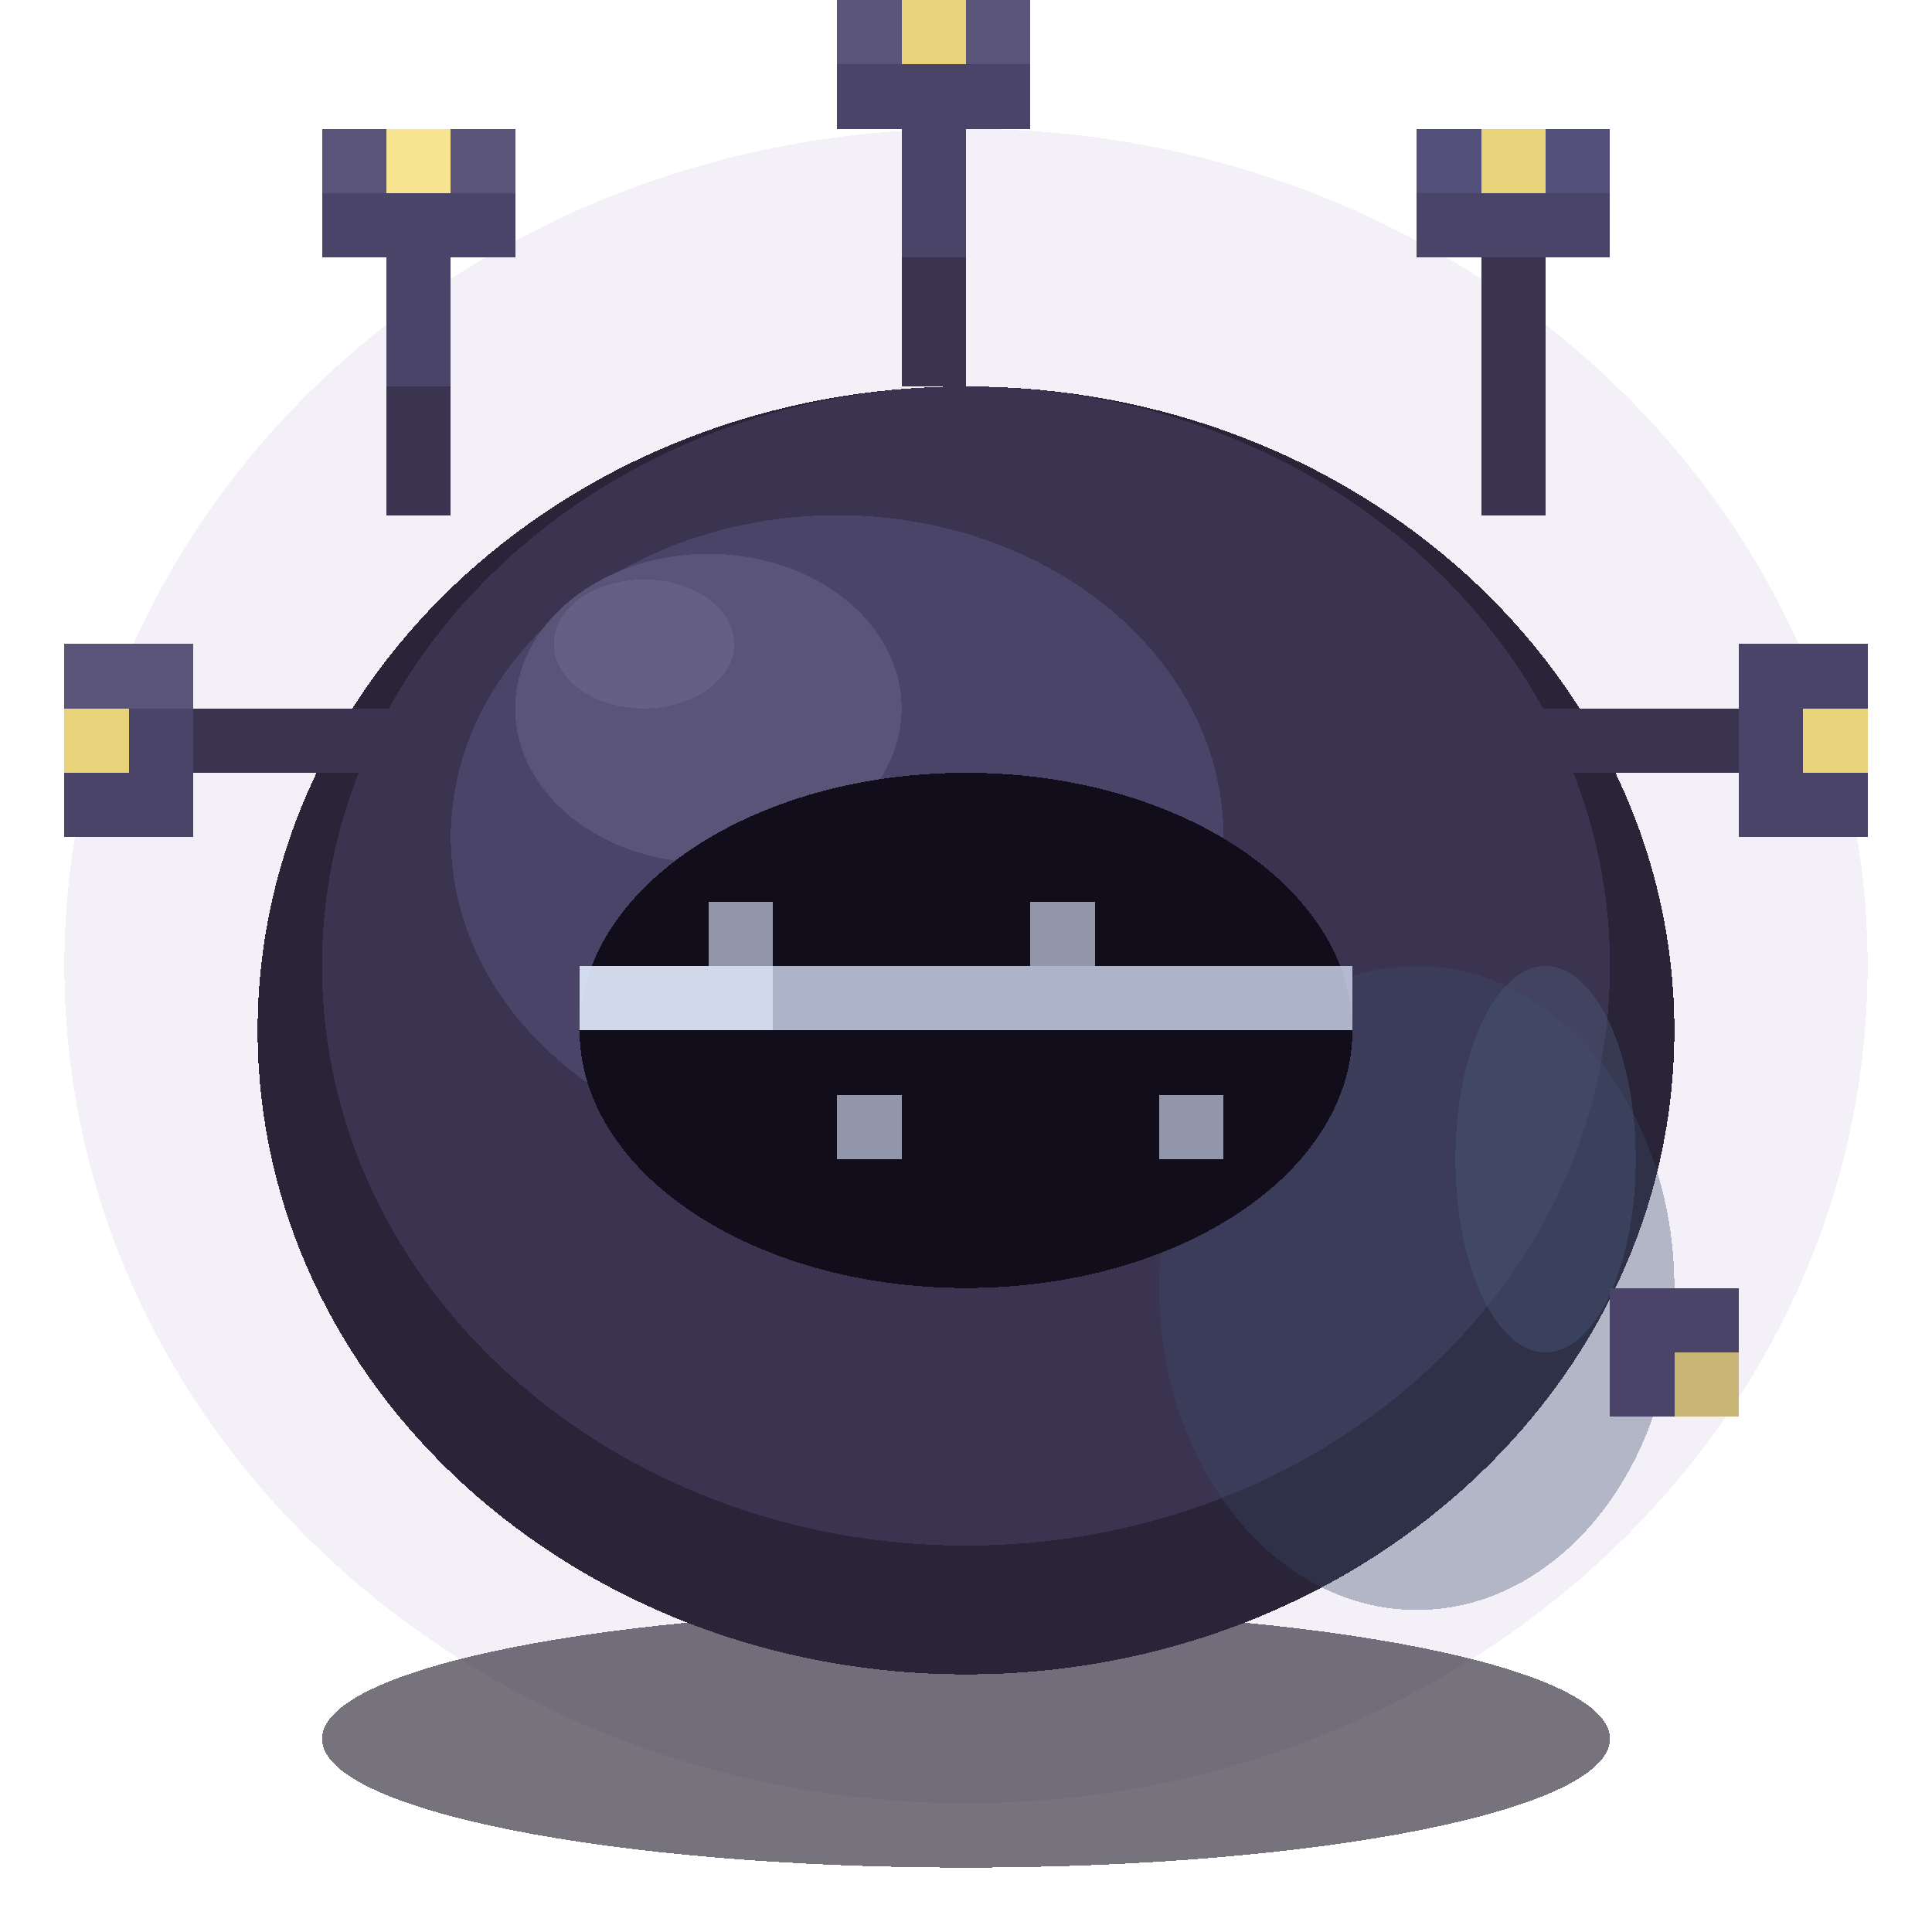
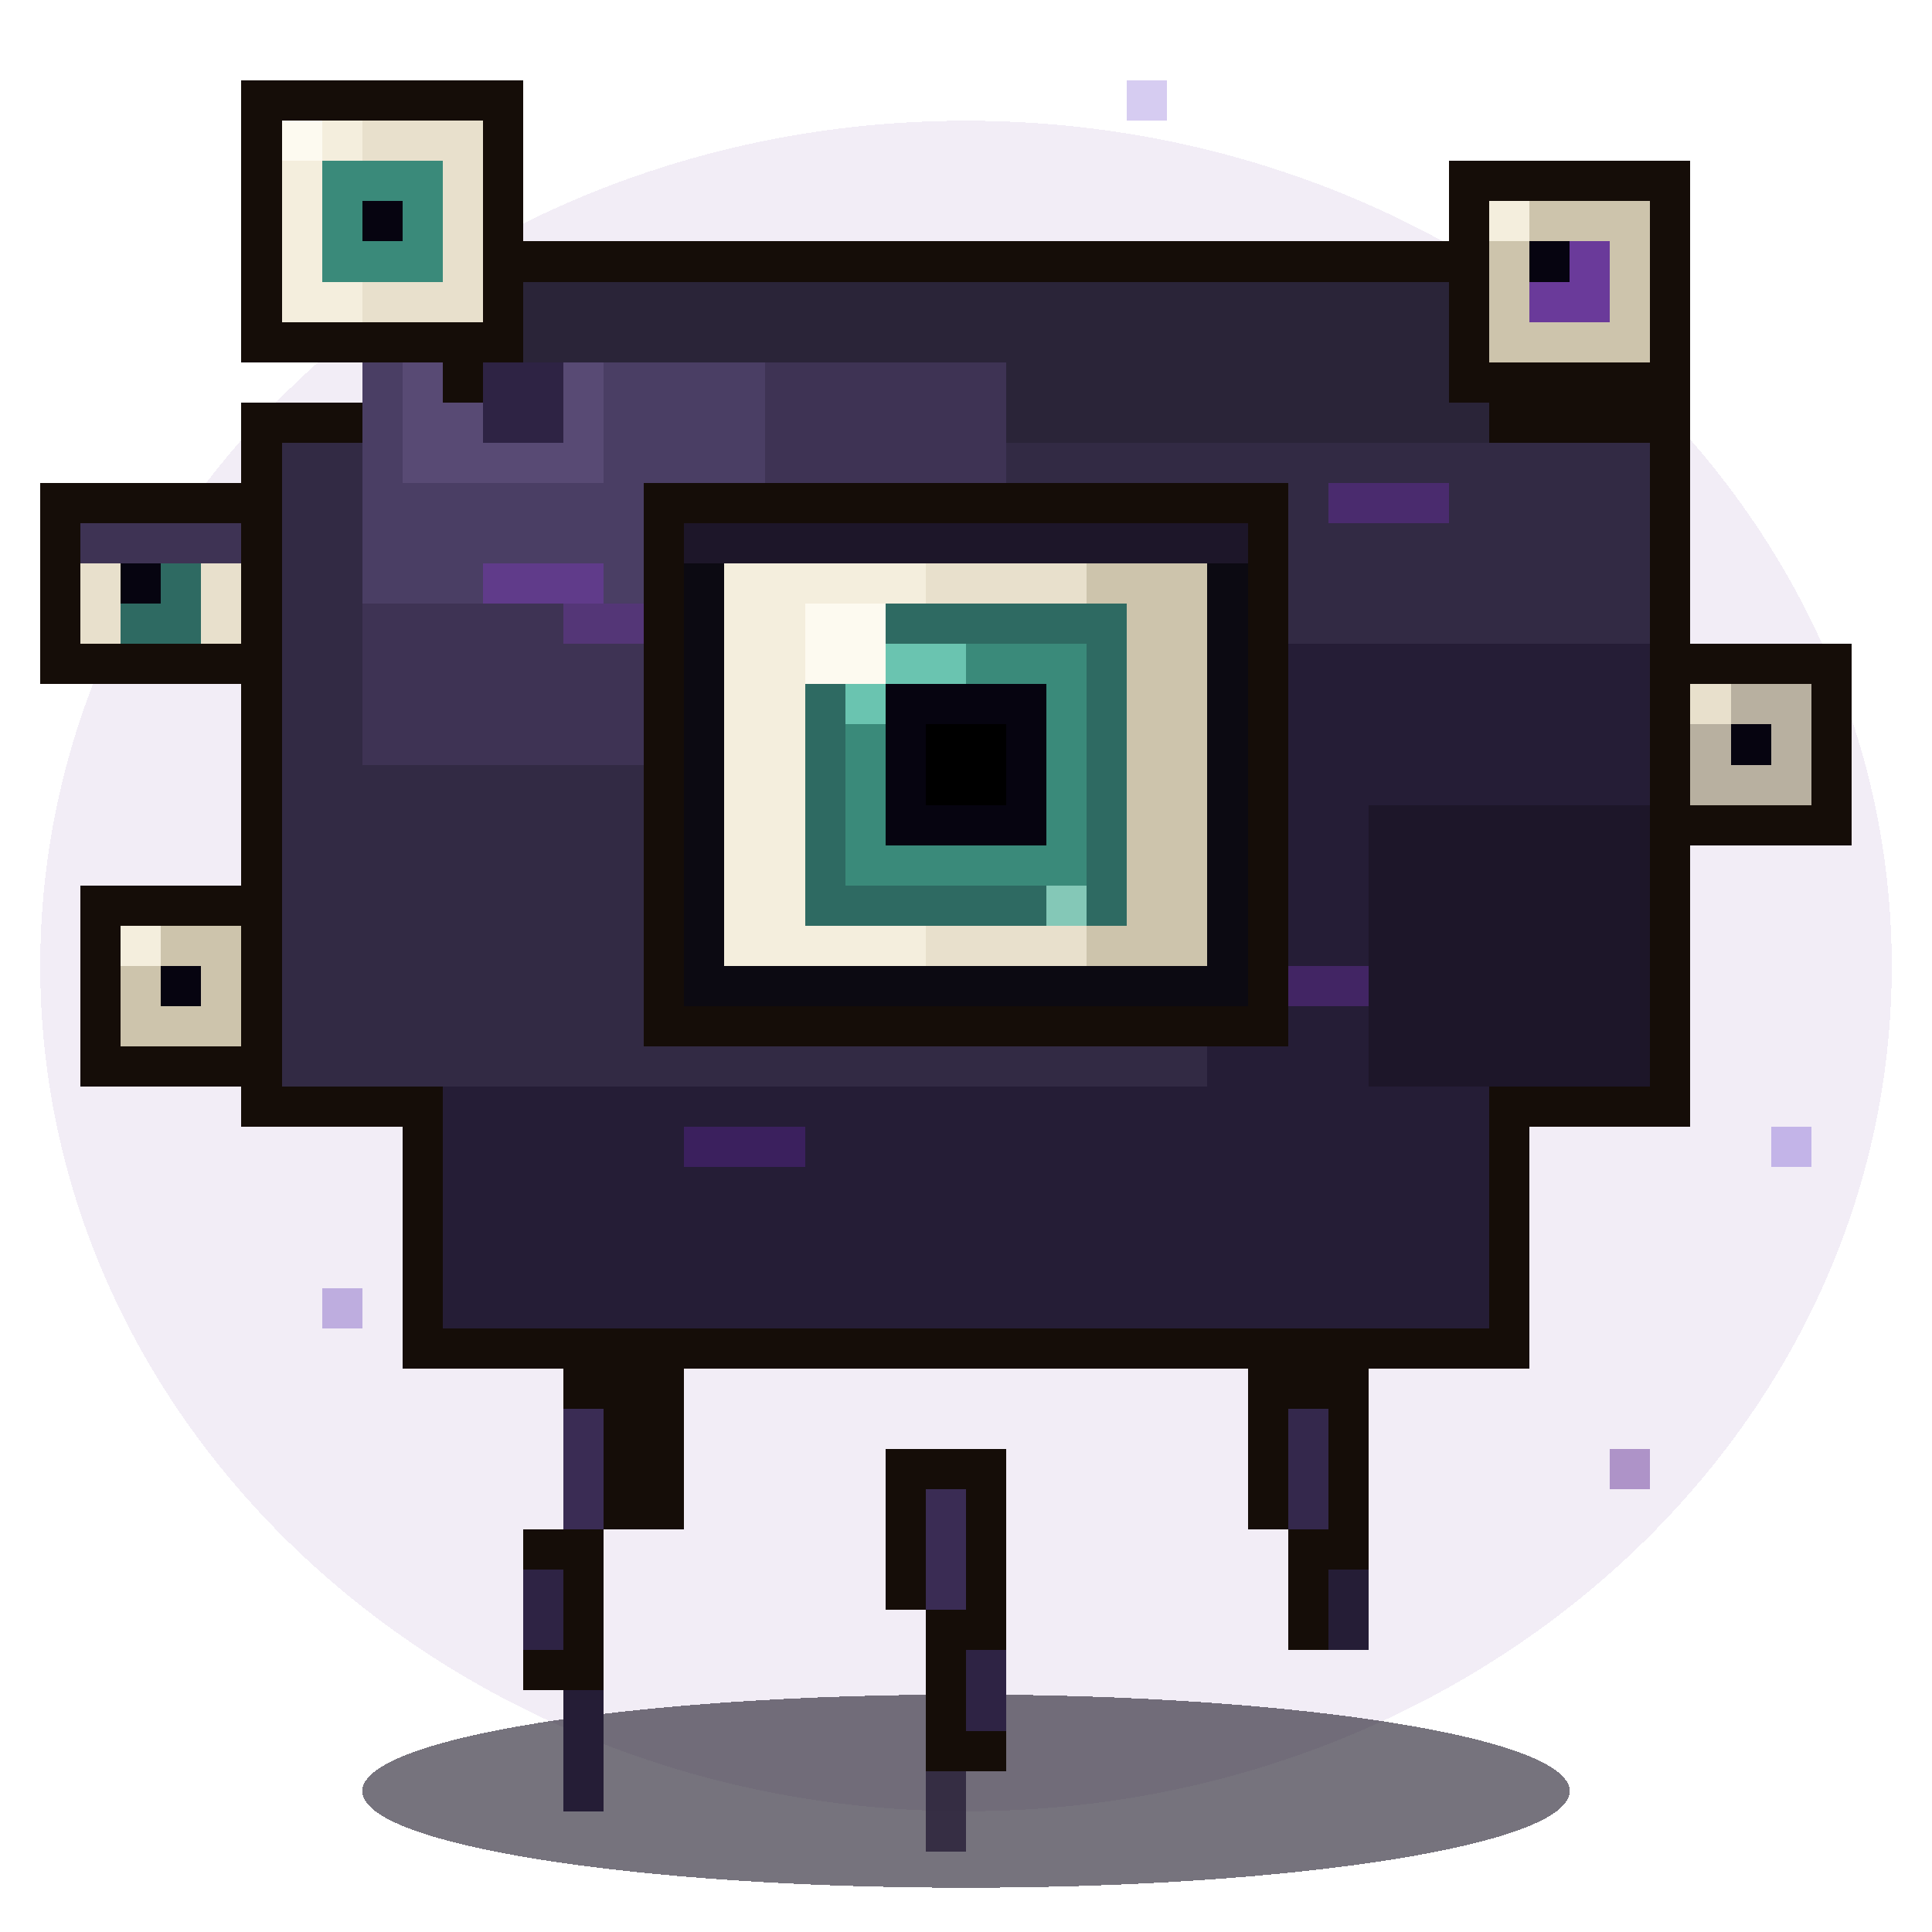
- <svg xmlns="http://www.w3.org/2000/svg" viewBox="0 0 30 30" shape-rendering="crispEdges" preserveAspectRatio="xMidYMax meet" aria-label="The Hollow Gaze">
-   <ellipse cx="15" cy="15" rx="14" ry="13" fill="#6a3a9a" opacity="0.08" />
-   <ellipse cx="15" cy="27" rx="10" ry="2" fill="#1a1626" opacity="0.6" />
-   <ellipse cx="15" cy="16" rx="11" ry="10" fill="#2a2438" />
-   <ellipse cx="15" cy="15" rx="10" ry="9" fill="#3a3450" />
-   <ellipse cx="13" cy="13" rx="6" ry="5" fill="#4a4468" />
-   <ellipse cx="11" cy="11" rx="3" ry="2.4" fill="#5a5478" />
-   <ellipse cx="10" cy="10" rx="1.4" ry="1" fill="#6a6488" opacity="0.7" />
-   <ellipse cx="22" cy="20" rx="4" ry="5" fill="#3a4a6a" opacity="0.35" />
-   <ellipse cx="24" cy="18" rx="1.4" ry="3" fill="#4a5a7a" opacity="0.4" />
-   <ellipse cx="15" cy="16" rx="6" ry="4" fill="#15101e" />
-   <ellipse cx="15" cy="16" rx="6" ry="4" fill="#0e0a16" opacity="0.5" />
-   <rect x="9" y="15" width="12" height="1" fill="#c8d0e8" opacity="0.85" />
-   <rect x="9" y="15" width="3" height="1" fill="#e8f0ff" opacity="0.6" />
-   <rect x="11" y="14" width="1" height="1" fill="#c8d0e8" opacity="0.7" />
-   <rect x="13" y="17" width="1" height="1" fill="#c8d0e8" opacity="0.7" />
-   <rect x="16" y="14" width="1" height="1" fill="#c8d0e8" opacity="0.7" />
-   <rect x="18" y="17" width="1" height="1" fill="#c8d0e8" opacity="0.7" />
-   <rect x="6" y="3" width="1" height="5" fill="#3a3450" />
-   <rect x="6" y="3" width="1" height="3" fill="#4a4468" />
-   <rect x="5" y="2" width="3" height="2" fill="#4a4468" />
-   <rect x="5" y="2" width="3" height="1" fill="#5a5478" />
-   <rect x="6" y="2" width="1" height="1" fill="#e8d27a" />
-   <rect x="6" y="2" width="1" height="1" fill="#fff0a0" opacity="0.6" />
-   <rect x="14" y="1" width="1" height="5" fill="#3a3450" />
-   <rect x="14" y="1" width="1" height="3" fill="#4a4468" />
-   <rect x="13" y="0" width="3" height="2" fill="#4a4468" />
-   <rect x="13" y="0" width="3" height="1" fill="#5a5478" />
-   <rect x="14" y="0" width="1" height="1" fill="#e8d27a" />
-   <rect x="23" y="3" width="1" height="5" fill="#3a3450" />
-   <rect x="22" y="2" width="3" height="2" fill="#4a4468" />
-   <rect x="22" y="2" width="3" height="1" fill="#52507a" />
-   <rect x="23" y="2" width="1" height="1" fill="#e8d27a" />
-   <rect x="2" y="11" width="5" height="1" fill="#3a3450" />
-   <rect x="1" y="10" width="2" height="3" fill="#4a4468" />
-   <rect x="1" y="10" width="2" height="1" fill="#5a5478" />
-   <rect x="1" y="11" width="1" height="1" fill="#e8d27a" />
-   <rect x="23" y="11" width="5" height="1" fill="#3a3450" />
-   <rect x="27" y="10" width="2" height="3" fill="#4a4468" />
-   <rect x="28" y="11" width="1" height="1" fill="#e8d27a" />
-   <rect x="25" y="20" width="2" height="2" fill="#4a4468" />
-   <rect x="26" y="21" width="1" height="1" fill="#e8d27a" opacity="0.8" />
+ <svg xmlns="http://www.w3.org/2000/svg" viewBox="0 0 48 48" shape-rendering="crispEdges" preserveAspectRatio="xMidYMax meet" aria-label="The Hollow Gaze">
+   <ellipse cx="24" cy="24" rx="23" ry="21" fill="#6a3a9a" opacity="0.09" />
+   <ellipse cx="24" cy="44.5" rx="15" ry="2.4" fill="#1a1626" opacity="0.6" />
+   <rect x="14" y="34" width="3" height="4" fill="#150d08" />
+   <rect x="13" y="38" width="2" height="4" fill="#150d08" />
+   <rect x="14" y="42" width="1" height="3" fill="#251d36" />
+   <rect x="14" y="35" width="1" height="3" fill="#3a2c54" />
+   <rect x="13" y="39" width="1" height="2" fill="#2e2344" />
+   <rect x="22" y="36" width="3" height="4" fill="#150d08" />
+   <rect x="23" y="40" width="2" height="4" fill="#150d08" />
+   <rect x="23" y="37" width="1" height="3" fill="#3a2c54" />
+   <rect x="24" y="41" width="1" height="2" fill="#2e2344" />
+   <rect x="23" y="44" width="1" height="2" fill="#251d36" opacity="0.8" />
+   <rect x="31" y="34" width="3" height="4" fill="#150d08" />
+   <rect x="32" y="38" width="2" height="3" fill="#150d08" />
+   <rect x="32" y="35" width="1" height="3" fill="#34284c" />
+   <rect x="33" y="39" width="1" height="2" fill="#251d36" />
+   <rect x="10" y="6" width="28" height="6" fill="#150d08" />
+   <rect x="6" y="10" width="36" height="18" fill="#150d08" />
+   <rect x="10" y="26" width="28" height="8" fill="#150d08" />
+   <rect x="11" y="7" width="26" height="4" fill="#2a2438" />
+   <rect x="7" y="11" width="34" height="16" fill="#322a44" />
+   <rect x="11" y="27" width="26" height="6" fill="#251d36" />
+   <rect x="9" y="9" width="16" height="10" fill="#3e3354" />
+   <rect x="9" y="9" width="10" height="6" fill="#4a3e64" />
+   <rect x="10" y="9" width="5" height="3" fill="#584a74" />
+   <rect x="30" y="16" width="11" height="11" fill="#251d36" />
+   <rect x="34" y="20" width="7" height="7" fill="#1d1629" />
+   <rect x="12" y="14" width="3" height="1" fill="#6a3a9a" opacity="0.7" />
+   <rect x="14" y="15" width="2" height="1" fill="#6a3a9a" opacity="0.5" />
+   <rect x="33" y="12" width="3" height="1" fill="#5a2c8a" opacity="0.6" />
+   <rect x="31" y="24" width="3" height="1" fill="#5a2c8a" opacity="0.55" />
+   <rect x="17" y="28" width="3" height="1" fill="#4a2278" opacity="0.6" />
+   <rect x="16" y="12" width="16" height="14" fill="#150d08" />
+   <rect x="17" y="13" width="14" height="12" fill="#0c0a12" />
+   <rect x="18" y="14" width="12" height="10" fill="#e8e0cc" />
+   <rect x="18" y="14" width="5" height="10" fill="#f4eedd" />
+   <rect x="27" y="14" width="3" height="10" fill="#cdc4ac" />
+   <rect x="20" y="15" width="8" height="8" fill="#2e6a62" />
+   <rect x="21" y="16" width="6" height="6" fill="#3a8a7a" />
+   <rect x="21" y="16" width="3" height="2" fill="#6ac4b0" />
+   <rect x="22" y="17" width="4" height="4" fill="#060410" />
+   <rect x="23" y="18" width="2" height="2" fill="#000000" />
+   <rect x="20" y="15" width="2" height="2" fill="#fdfaf0" />
+   <rect x="26" y="22" width="1" height="1" fill="#a8f0dc" opacity="0.7" />
+   <rect x="17" y="13" width="14" height="1" fill="#1d1629" />
+   <rect x="6" y="2" width="7" height="7" fill="#150d08" />
+   <rect x="7" y="3" width="5" height="5" fill="#e8e0cc" />
+   <rect x="7" y="3" width="2" height="5" fill="#f4eedd" />
+   <rect x="8" y="4" width="3" height="3" fill="#3a8a7a" />
+   <rect x="9" y="5" width="1" height="1" fill="#060410" />
+   <rect x="7" y="3" width="1" height="1" fill="#fdfaf0" />
+   <rect x="11" y="8" width="2" height="2" fill="#150d08" />
+   <rect x="12" y="9" width="2" height="2" fill="#2e2344" />
+   <rect x="36" y="4" width="6" height="6" fill="#150d08" />
+   <rect x="37" y="5" width="4" height="4" fill="#cdc4ac" />
+   <rect x="38" y="6" width="2" height="2" fill="#6a3a9a" />
+   <rect x="38" y="6" width="1" height="1" fill="#060410" />
+   <rect x="37" y="5" width="1" height="1" fill="#f4eedd" />
+   <rect x="41" y="16" width="5" height="5" fill="#150d08" />
+   <rect x="42" y="17" width="3" height="3" fill="#b8b0a0" />
+   <rect x="43" y="18" width="1" height="1" fill="#060410" />
+   <rect x="42" y="17" width="1" height="1" fill="#e8e0cc" />
+   <rect x="2" y="22" width="5" height="5" fill="#150d08" />
+   <rect x="3" y="23" width="3" height="3" fill="#cdc4ac" />
+   <rect x="4" y="24" width="1" height="1" fill="#060410" />
+   <rect x="3" y="23" width="1" height="1" fill="#f4eedd" />
+   <rect x="1" y="12" width="6" height="5" fill="#150d08" />
+   <rect x="2" y="13" width="4" height="3" fill="#e8e0cc" />
+   <rect x="2" y="13" width="4" height="1" fill="#3e3354" />
+   <rect x="3" y="14" width="2" height="2" fill="#2e6a62" />
+   <rect x="3" y="14" width="1" height="1" fill="#060410" />
+   <rect x="44" y="28" width="1" height="1" fill="#a48ee0" opacity="0.6" />
+   <rect x="8" y="32" width="1" height="1" fill="#8a6ec8" opacity="0.5" />
+   <rect x="40" y="36" width="1" height="1" fill="#6a3a9a" opacity="0.5" />
+   <rect x="28" y="2" width="1" height="1" fill="#a48ee0" opacity="0.45" />
</svg>
